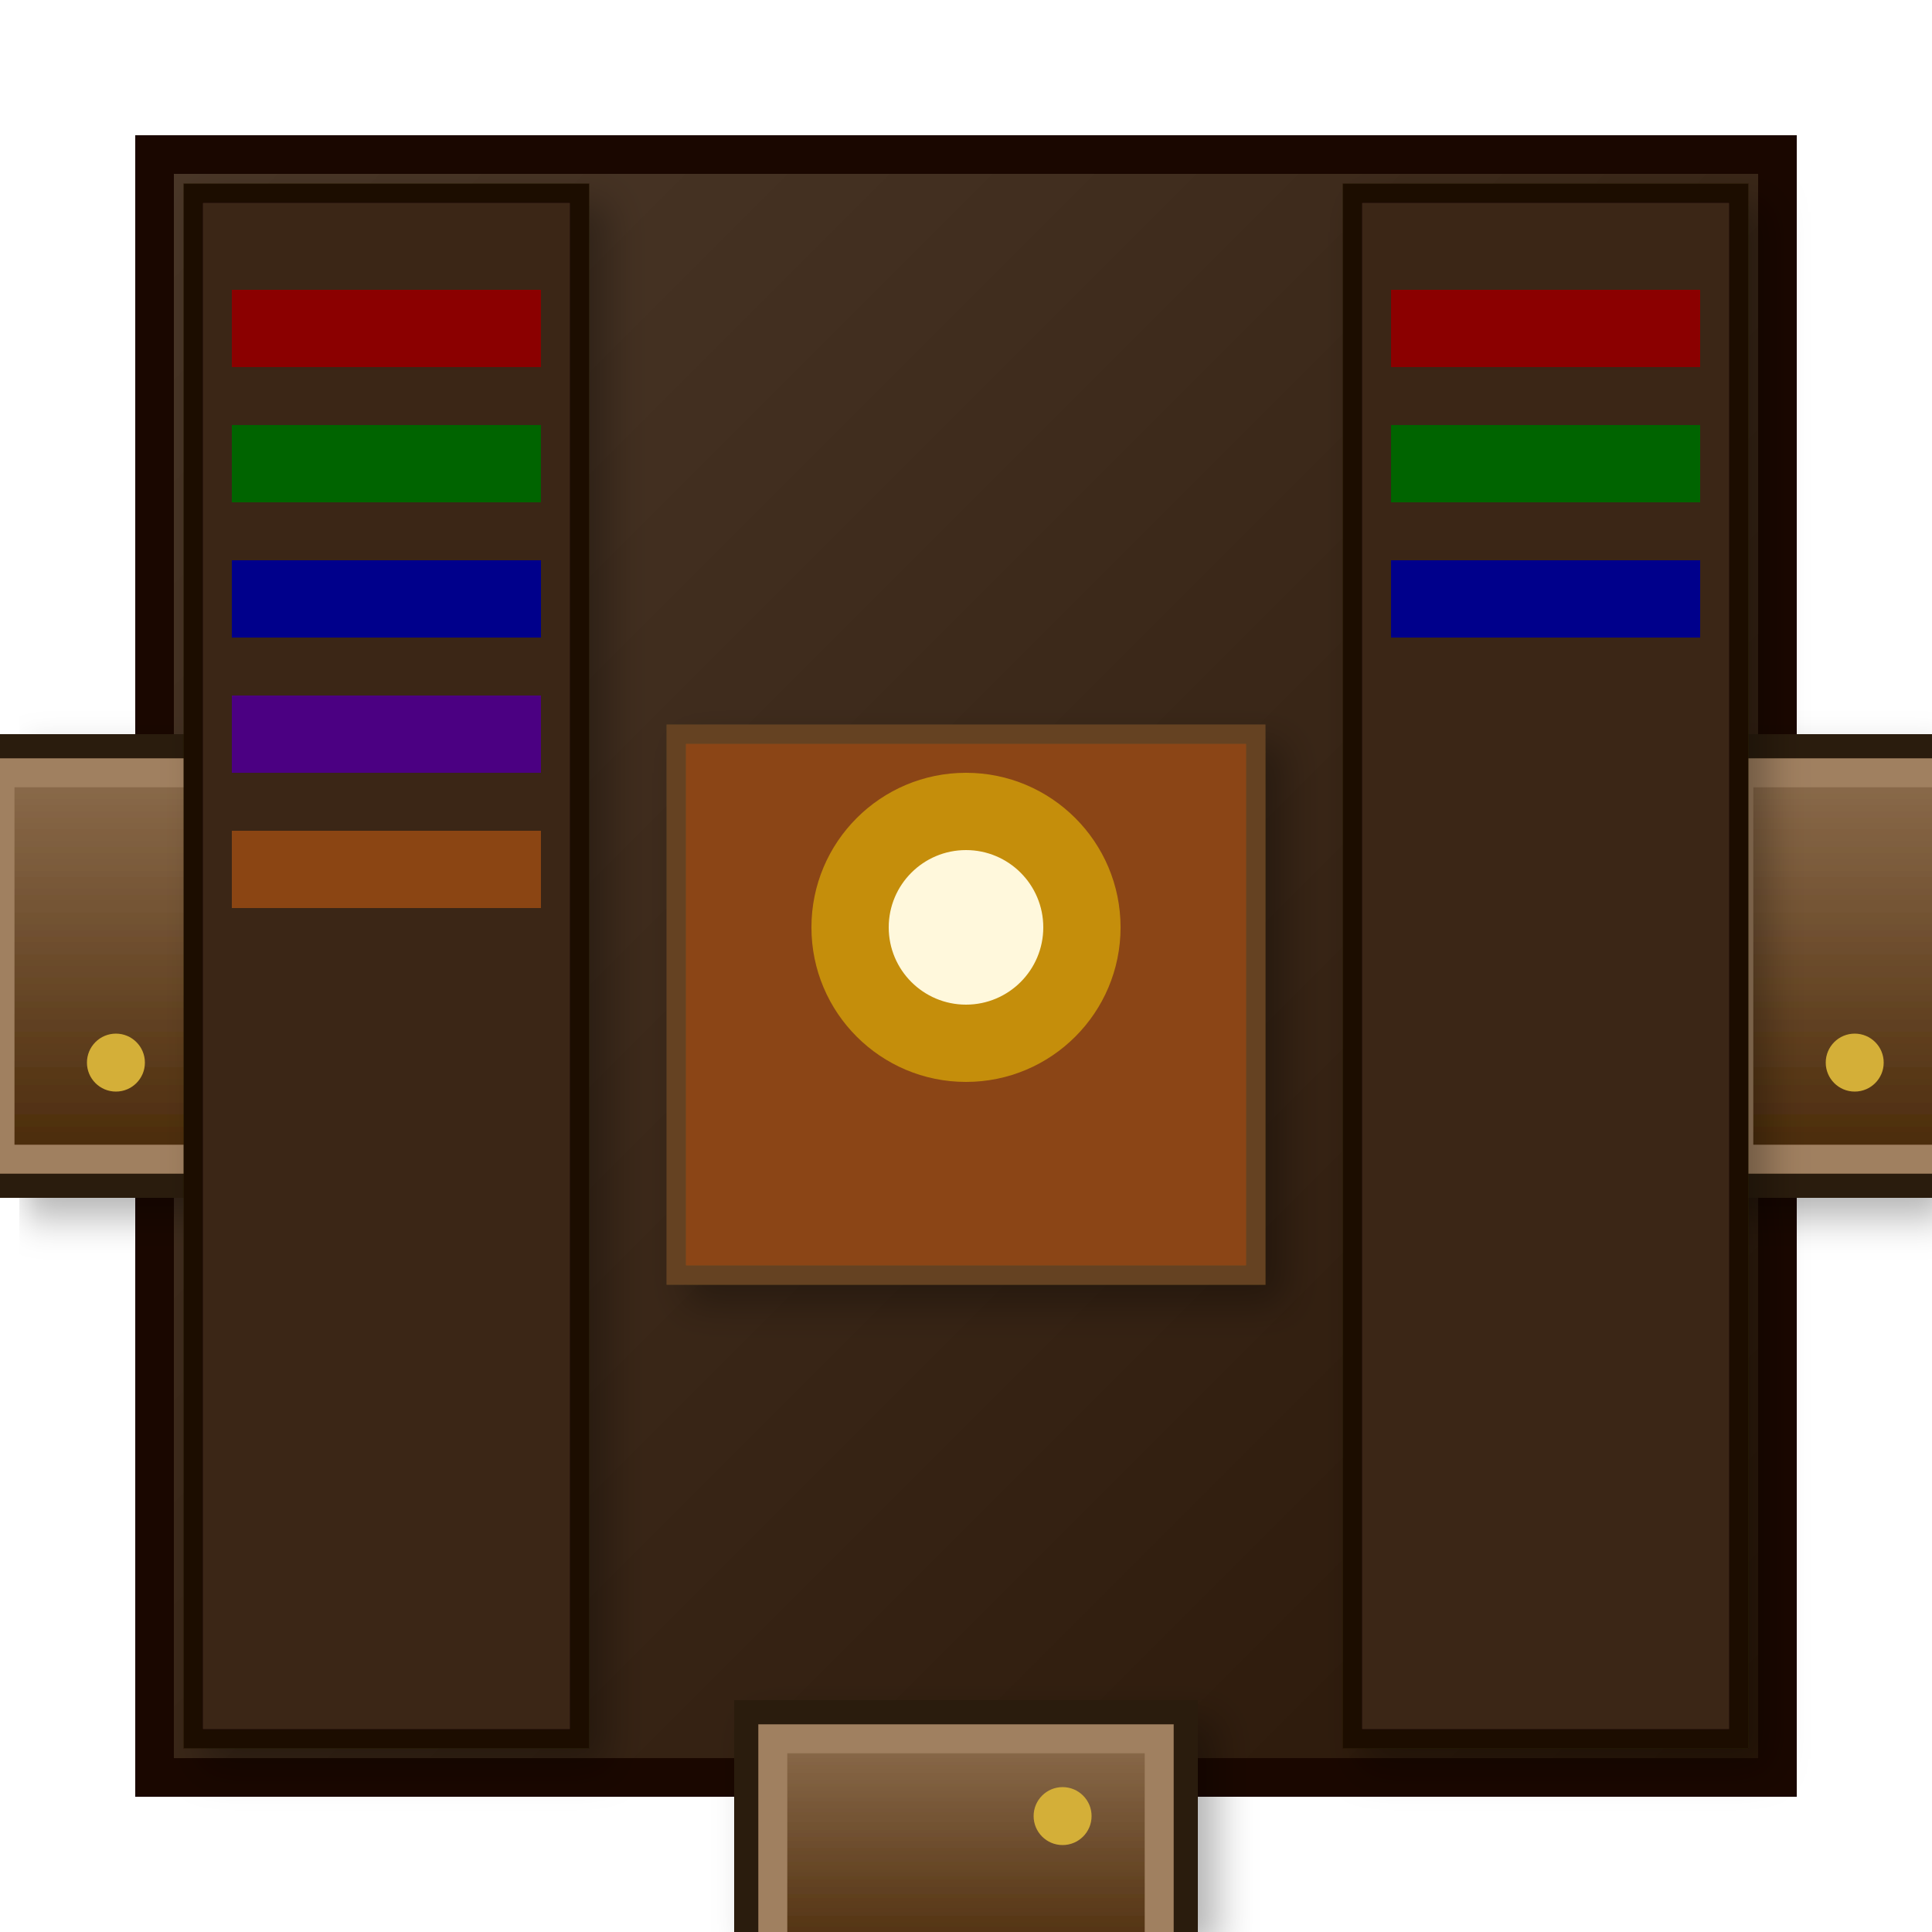
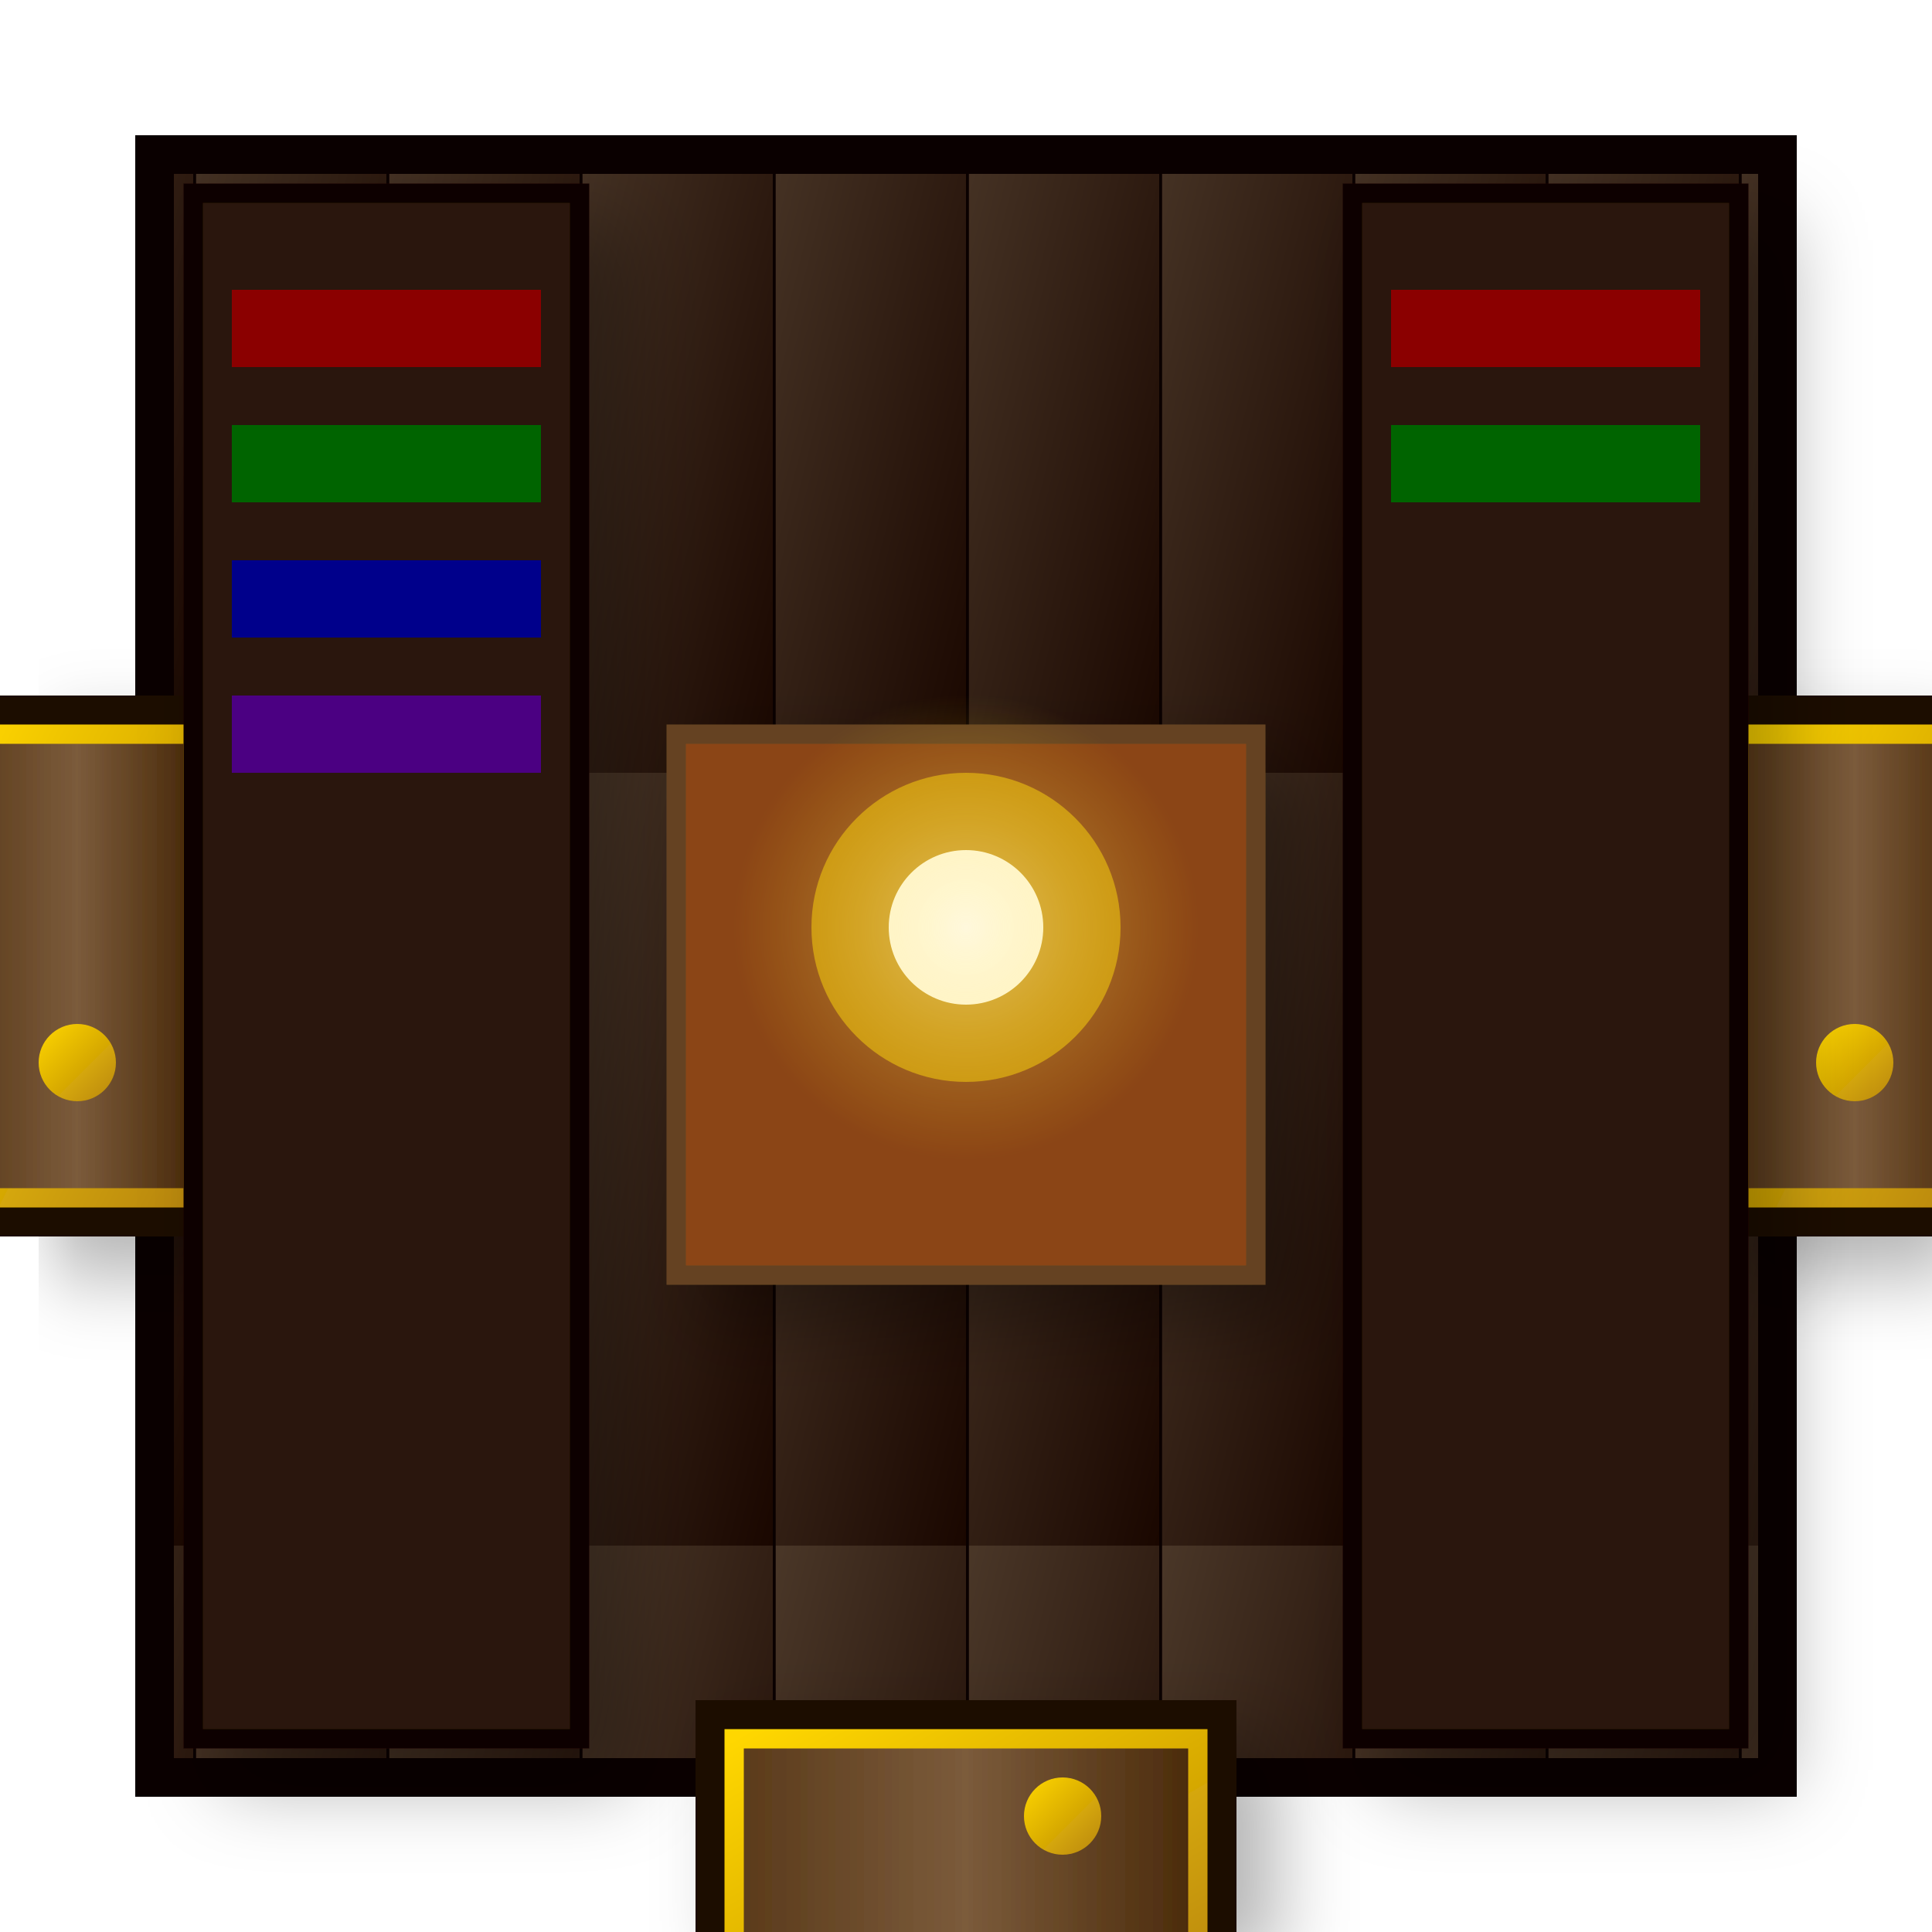
- <svg xmlns="http://www.w3.org/2000/svg" viewBox="0 0 100 100" width="300" height="300">
+ <svg xmlns="http://www.w3.org/2000/svg" viewBox="0 0 100 100" width="400" height="400">
  <defs>
    <linearGradient id="floorGrad" x1="0%" y1="0%" x2="100%" y2="100%">
      <stop offset="0%" style="stop-color:#4A3728" />
-       <stop offset="100%" style="stop-color:#2A1708" />
+       <stop offset="100%" style="stop-color:#1A0700" />
    </linearGradient>
-     <linearGradient id="doorGrad" x1="0%" y1="0%" x2="0%" y2="100%">
-       <stop offset="0%" style="stop-color:#8B6B4B" />
+     <pattern id="woodPattern" x="0" y="0" width="10" height="40" patternUnits="userSpaceOnUse">
+       <rect width="10" height="40" fill="url(#floorGrad)" />
+       <line x1="0" y1="0" x2="0" y2="40" stroke="#0A0000" stroke-width="0.3" />
+     </pattern>
+     <linearGradient id="doorWood" x1="0%" y1="0%" x2="100%" y2="0%">
+       <stop offset="0%" style="stop-color:#5A3A1A" />
+       <stop offset="50%" style="stop-color:#7B5B3B" />
      <stop offset="100%" style="stop-color:#4A2A0A" />
    </linearGradient>
-     <filter id="shadow" x="-20%" y="-20%" width="140%" height="140%">
-       <feDropShadow dx="1" dy="1" stdDeviation="1" flood-opacity="0.3" />
+     <linearGradient id="goldTrim" x1="0%" y1="0%" x2="100%" y2="100%">
+       <stop offset="0%" style="stop-color:#FFD700" />
+       <stop offset="100%" style="stop-color:#B8860B" />
+     </linearGradient>
+     <radialGradient id="lampGlow" cx="50%" cy="50%" r="50%">
+       <stop offset="0%" style="stop-color:#FFF8DC;stop-opacity:0.9" />
+       <stop offset="100%" style="stop-color:#FFD700;stop-opacity:0" />
+     </radialGradient>
+     <filter id="softShadow" x="-50%" y="-50%" width="200%" height="200%">
+       <feGaussianBlur in="SourceAlpha" stdDeviation="2" />
+       <feOffset dx="2" dy="2" />
+       <feComponentTransfer>
+         <feFuncA type="linear" slope="0.3" />
+       </feComponentTransfer>
+       <feMerge>
+         <feMergeNode />
+         <feMergeNode in="SourceGraphic" />
+       </feMerge>
    </filter>
  </defs>
-   <rect x="8" y="8" width="84" height="84" fill="url(#floorGrad)" stroke="#1A0700" stroke-width="2" />
-   <g filter="url(#shadow)">
-     <rect x="38" y="88" width="24" height="14" fill="#2A1A0A" />
-     <rect x="40" y="90" width="20" height="12" fill="url(#doorGrad)" stroke="#A08060" stroke-width="1.5" />
-     <circle cx="55" cy="94" r="1.5" fill="#D4AF37" />
+   <rect x="8" y="8" width="84" height="84" fill="url(#woodPattern)" stroke="#0A0000" stroke-width="2" />
+   <g filter="url(#softShadow)">
+     <rect x="36" y="88" width="28" height="16" fill="#1A0A00" />
+     <rect x="38" y="90" width="24" height="14" fill="url(#doorWood)" />
+     <rect x="38" y="90" width="24" height="14" fill="none" stroke="url(#goldTrim)" stroke-width="1" />
+     <circle cx="55" cy="94" r="2" fill="url(#goldTrim)" />
  </g>
-   <g filter="url(#shadow)">
-     <rect x="88" y="38" width="14" height="24" fill="#2A1A0A" />
-     <rect x="90" y="40" width="12" height="20" fill="url(#doorGrad)" stroke="#A08060" stroke-width="1.5" />
-     <circle cx="96" cy="55" r="1.5" fill="#D4AF37" />
+   <g filter="url(#softShadow)">
+     <rect x="88" y="36" width="16" height="28" fill="#1A0A00" />
+     <rect x="90" y="38" width="12" height="24" fill="url(#doorWood)" />
+     <rect x="90" y="38" width="12" height="24" fill="none" stroke="url(#goldTrim)" stroke-width="1" />
+     <circle cx="96" cy="55" r="2" fill="url(#goldTrim)" />
  </g>
-   <g filter="url(#shadow)">
-     <rect x="-2" y="38" width="14" height="24" fill="#2A1A0A" />
-     <rect x="0" y="40" width="12" height="20" fill="url(#doorGrad)" stroke="#A08060" stroke-width="1.5" />
-     <circle cx="6" cy="55" r="1.5" fill="#D4AF37" />
+   <g filter="url(#softShadow)">
+     <rect x="-4" y="36" width="16" height="28" fill="#1A0A00" />
+     <rect x="-2" y="38" width="12" height="24" fill="url(#doorWood)" />
+     <rect x="-2" y="38" width="12" height="24" fill="none" stroke="url(#goldTrim)" stroke-width="1" />
+     <circle cx="4" cy="55" r="2" fill="url(#goldTrim)" />
  </g>
-   <rect x="10" y="10" width="20" height="80" fill="#3A2718" stroke="#1A0700" filter="url(#shadow)" />
+   <rect x="10" y="10" width="20" height="80" fill="#2A1708" stroke="#0A0000" filter="url(#softShadow)" />
  <rect x="12" y="15" width="16" height="4" fill="#8B0000" />
  <rect x="12" y="22" width="16" height="4" fill="#006400" />
  <rect x="12" y="29" width="16" height="4" fill="#00008B" />
  <rect x="12" y="36" width="16" height="4" fill="#4B0082" />
-   <rect x="12" y="43" width="16" height="4" fill="#8B4513" />
-   <rect x="70" y="10" width="20" height="80" fill="#3A2718" stroke="#1A0700" filter="url(#shadow)" />
+   <rect x="70" y="10" width="20" height="80" fill="#2A1708" stroke="#0A0000" filter="url(#softShadow)" />
  <rect x="72" y="15" width="16" height="4" fill="#8B0000" />
  <rect x="72" y="22" width="16" height="4" fill="#006400" />
-   <rect x="72" y="29" width="16" height="4" fill="#00008B" />
-   <rect x="35" y="38" width="30" height="28" fill="#8B4513" stroke="#654321" filter="url(#shadow)" />
+   <rect x="35" y="38" width="30" height="28" fill="#8B4513" stroke="#654321" filter="url(#softShadow)" />
  <circle cx="50" cy="48" r="8" fill="#FFD700" opacity="0.5" />
  <circle cx="50" cy="48" r="4" fill="#FFF8DC" />
+   <circle cx="50" cy="48" r="12" fill="url(#lampGlow)" opacity="0.5" />
</svg>
